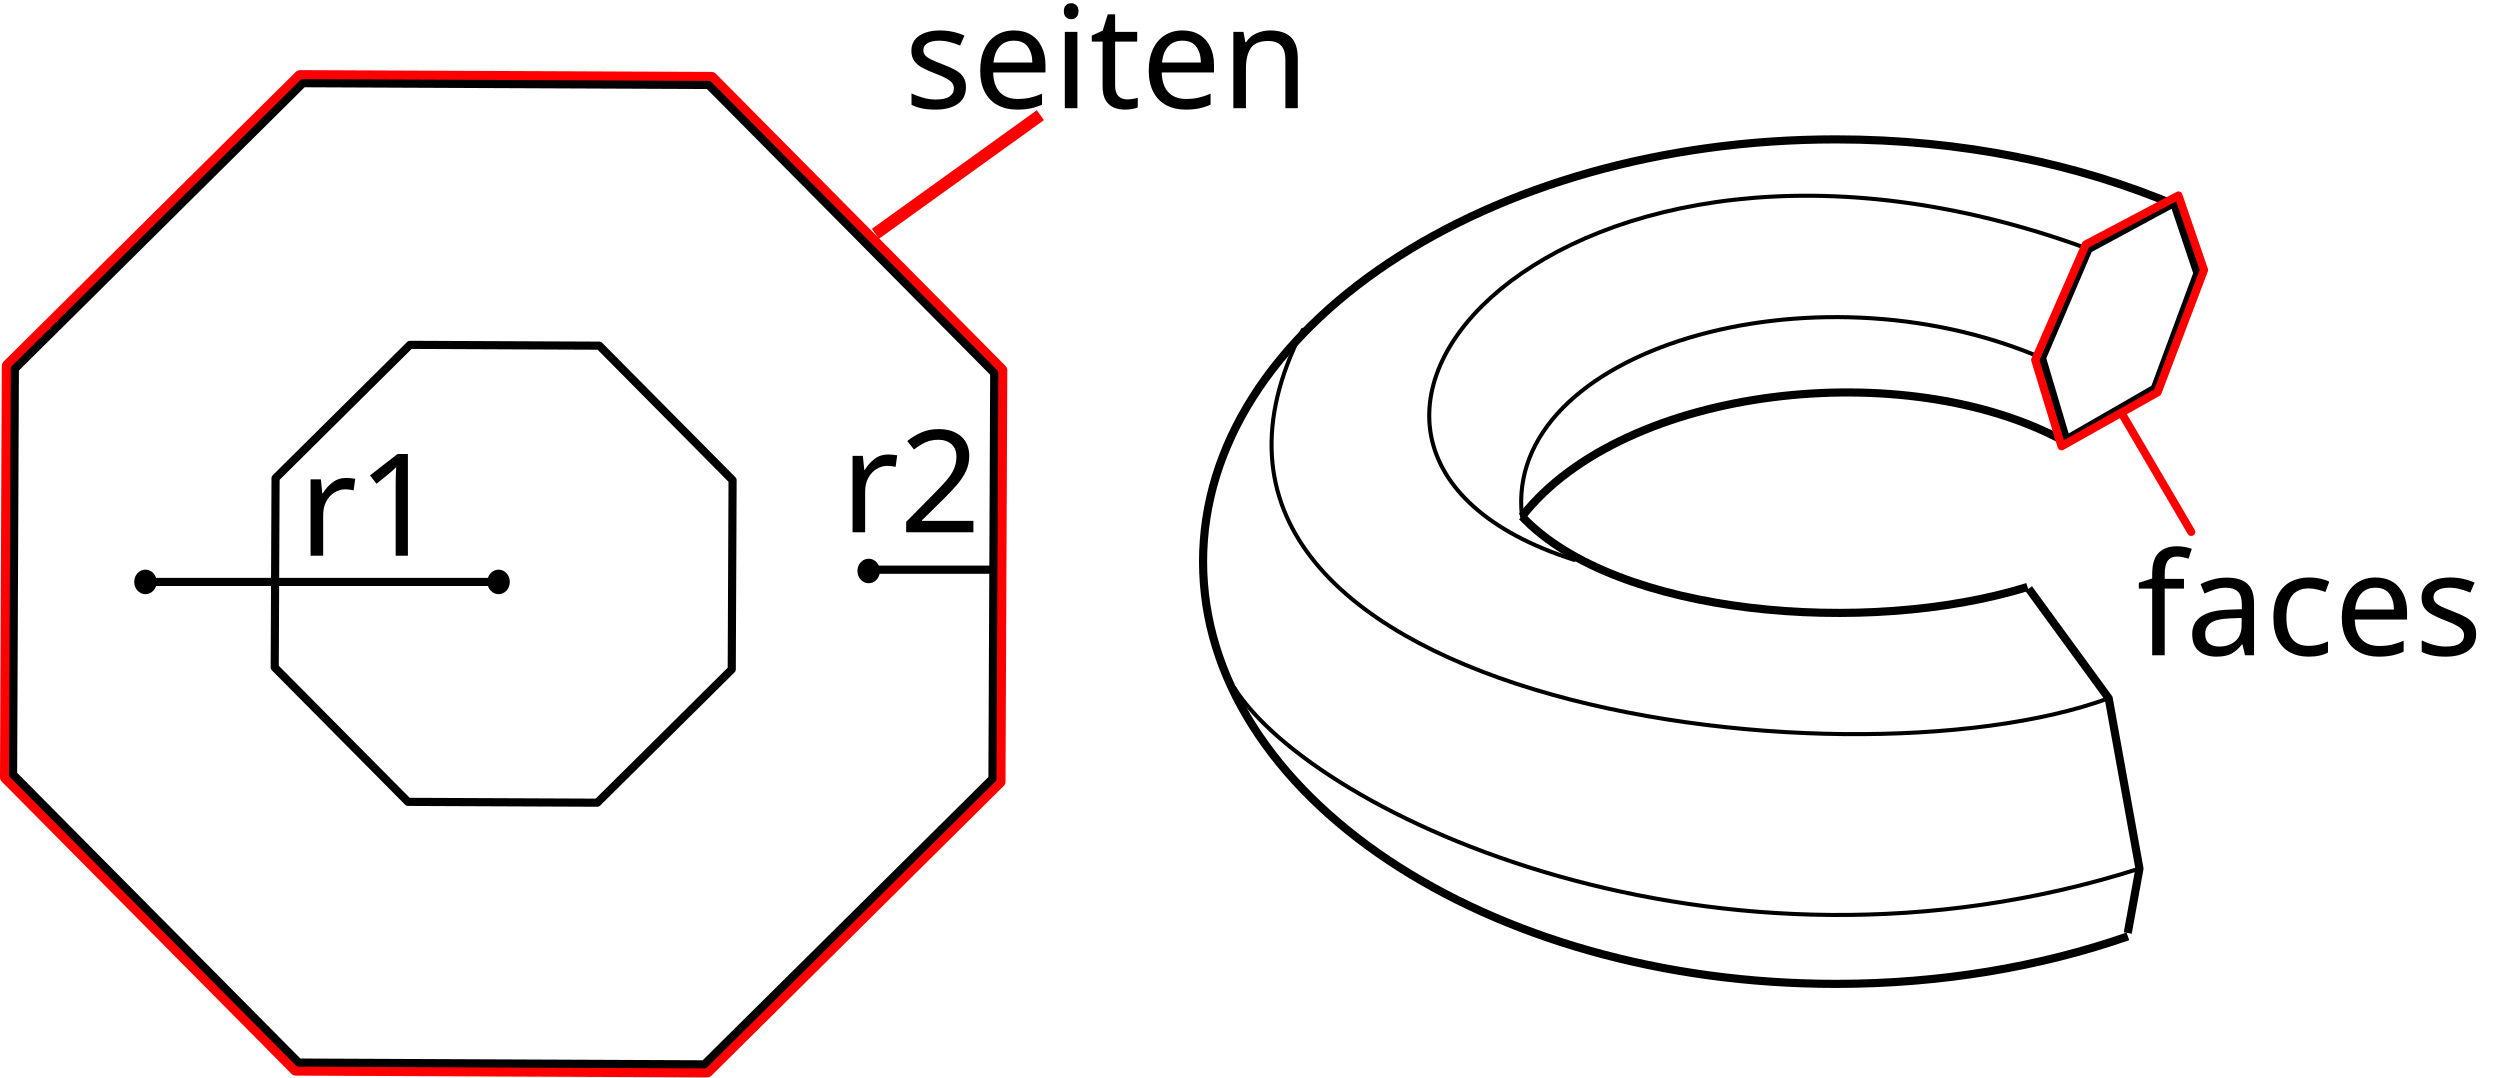
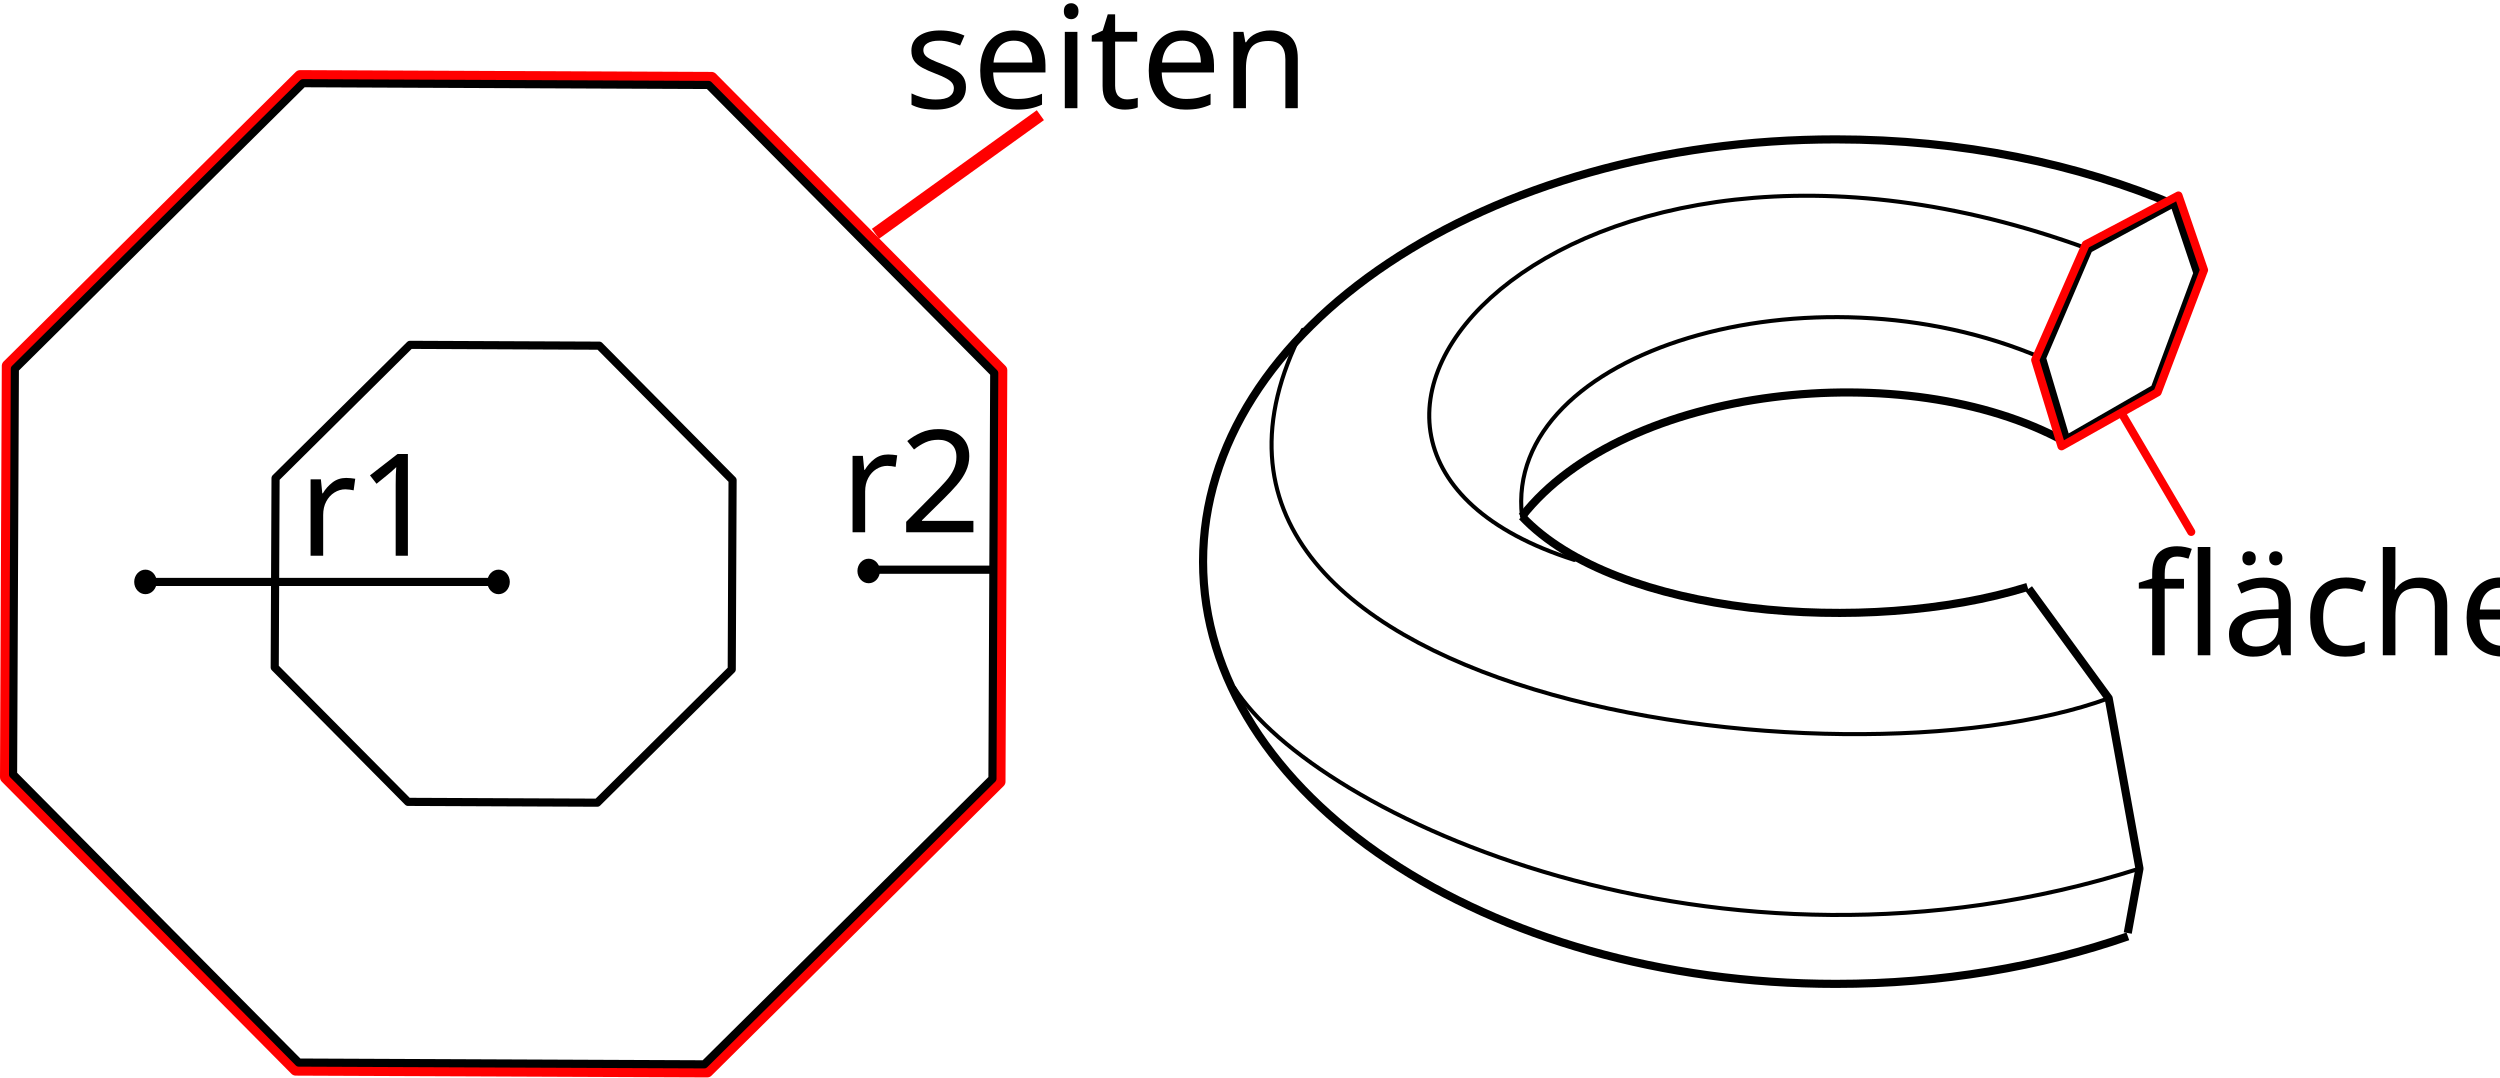
<svg xmlns="http://www.w3.org/2000/svg" width="173.335mm" height="74.702mm" viewBox="0 0 614.181 264.693" id="svg4208" version="1.1">
  <defs id="defs4210" />
  <g id="layer1" transform="translate(-116.8779,-294.7704)">
    <path style="opacity:1;fill:none;fill-opacity:1;fill-rule:evenodd;stroke:#000000;stroke-width:2;stroke-linecap:butt;stroke-linejoin:round;stroke-miterlimit:4;stroke-dasharray:none;stroke-dashoffset:0;stroke-opacity:1" d="m 329.389,434.73 30.722,0" id="path4815" />
    <path transform="matrix(0.9175369,-0.3753743,0.3753743,0.9175369,-150.3462,124.0126)" d="m 340.142,534.55 -94.2,39.019 -94.2,-39.019 -39.019,-94.2 39.019,-94.2 94.2,-39.019 94.2,39.019 39.019,94.2 z" id="path4762" style="opacity:1;fill:none;fill-opacity:1;fill-rule:evenodd;stroke:#ff0000;stroke-width:3.026;stroke-linecap:round;stroke-linejoin:round;stroke-miterlimit:4;stroke-dasharray:none;stroke-dashoffset:0;stroke-opacity:1" />
    <path style="opacity:1;fill:none;fill-opacity:1;fill-rule:evenodd;stroke:#000000;stroke-width:2.046;stroke-linecap:butt;stroke-linejoin:round;stroke-miterlimit:4;stroke-dasharray:none;stroke-dashoffset:0;stroke-opacity:1" id="path4760" d="m 340.142,534.55 -94.2,39.019 -94.2,-39.019 -39.019,-94.2 39.019,-94.2 94.2,-39.019 94.2,39.019 39.019,94.2 z" transform="matrix(0.9046787,-0.3701139,0.3701139,0.9046787,-144.8674,128.381)" />
    <path style="opacity:1;fill:none;fill-opacity:1;fill-rule:evenodd;stroke:#ff0000;stroke-width:3;stroke-linecap:butt;stroke-linejoin:round;stroke-miterlimit:4;stroke-dasharray:none;stroke-dashoffset:0;stroke-opacity:1" d="m 331.951,352.209 40.516,-29.143" id="path4764" />
    <text xml:space="preserve" style="font-style:normal;font-variant:normal;font-weight:normal;font-stretch:normal;font-size:35px;line-height:125%;font-family:sans-serif;-inkscape-font-specification:sans-serif;letter-spacing:0px;word-spacing:0px;fill:#000000;fill-opacity:1;stroke:none;stroke-width:1px;stroke-linecap:butt;stroke-linejoin:miter;stroke-opacity:1" x="339" y="321.362" id="text4770">
      <tspan id="tspan4772" x="339" y="321.362">seiten</tspan>
    </text>
    <path style="opacity:1;fill:none;fill-opacity:1;fill-rule:evenodd;stroke:#000000;stroke-width:4.385;stroke-linecap:round;stroke-linejoin:round;stroke-miterlimit:4;stroke-dasharray:none;stroke-dashoffset:0;stroke-opacity:1" id="path4783" d="m 340.142,534.55 -94.2,39.019 -94.2,-39.019 -39.019,-94.2 39.019,-94.2 94.2,-39.019 94.2,39.019 39.019,94.2 z" transform="matrix(0.4221617,-0.1727109,0.1727109,0.4221617,60.73025,292.308)" />
    <path style="opacity:1;fill:none;fill-opacity:1;fill-rule:evenodd;stroke:#000000;stroke-width:2;stroke-linecap:butt;stroke-linejoin:round;stroke-miterlimit:4;stroke-dasharray:none;stroke-dashoffset:0;stroke-opacity:1" d="m 152.611,437.73 86.389,0" id="path4785" />
    <ellipse ry="3.016" rx="2.764" cy="437.73" cx="152.611" id="path4146" style="opacity:1;fill:#000000;fill-opacity:1;fill-rule:evenodd;stroke:none;stroke-width:1;stroke-linecap:round;stroke-linejoin:round;stroke-miterlimit:4;stroke-dasharray:none;stroke-dashoffset:0;stroke-opacity:1" />
    <ellipse style="opacity:1;fill:#000000;fill-opacity:1;fill-rule:evenodd;stroke:none;stroke-width:1;stroke-linecap:round;stroke-linejoin:round;stroke-miterlimit:4;stroke-dasharray:none;stroke-dashoffset:0;stroke-opacity:1" id="ellipse4793" cx="239.361" cy="437.73" rx="2.764" ry="3.016" />
    <text xml:space="preserve" style="font-style:normal;font-variant:normal;font-weight:normal;font-stretch:normal;font-size:27.683px;line-height:125%;font-family:sans-serif;-inkscape-font-specification:sans-serif;letter-spacing:0px;word-spacing:0px;fill:#000000;fill-opacity:1;stroke:none;stroke-width:1px;stroke-linecap:butt;stroke-linejoin:miter;stroke-opacity:1" x="190.21" y="431.295" id="text4167">
      <tspan id="tspan4169" x="190.21" y="431.295" style="font-size:35px">r1</tspan>
    </text>
    <ellipse style="opacity:1;fill:#000000;fill-opacity:1;fill-rule:evenodd;stroke:none;stroke-width:1;stroke-linecap:round;stroke-linejoin:round;stroke-miterlimit:4;stroke-dasharray:none;stroke-dashoffset:0;stroke-opacity:1" id="ellipse4813" cx="330.288" cy="435.043" rx="2.764" ry="3.016" />
    <text id="text4817" y="425.534" x="323.358" style="font-style:normal;font-variant:normal;font-weight:normal;font-stretch:normal;font-size:27.683px;line-height:125%;font-family:sans-serif;-inkscape-font-specification:sans-serif;letter-spacing:0px;word-spacing:0px;fill:#000000;fill-opacity:1;stroke:none;stroke-width:1px;stroke-linecap:butt;stroke-linejoin:miter;stroke-opacity:1" xml:space="preserve">
      <tspan y="425.534" x="323.358" id="tspan4819" style="font-size:35px">r2</tspan>
    </text>
    <path style="opacity:1;fill:none;fill-opacity:1;fill-rule:evenodd;stroke:#000000;stroke-width:2;stroke-linecap:butt;stroke-linejoin:round;stroke-miterlimit:4;stroke-dasharray:none;stroke-dashoffset:0;stroke-opacity:1" d="m 639.638,524.81 c -21.459,7.457 -45.852,11.672 -71.721,11.672 -85.868,0 -155.479,-46.443 -155.479,-103.734 0,-57.291 69.61,-103.734 155.479,-103.734 30.844,0 59.59,5.992 83.765,16.327" id="path4832" />
    <path style="opacity:1;fill:none;fill-opacity:1;fill-rule:evenodd;stroke:#000000;stroke-width:2;stroke-linecap:butt;stroke-linejoin:round;stroke-miterlimit:4;stroke-dasharray:none;stroke-dashoffset:0;stroke-opacity:1" d="m 490.79,421.656 c 23.071,24.446 84.712,29.527 124.198,17.315" id="path4834" />
    <path style="opacity:1;fill:none;fill-opacity:1;fill-rule:evenodd;stroke:#000000;stroke-width:2;stroke-linecap:butt;stroke-linejoin:round;stroke-miterlimit:4;stroke-dasharray:none;stroke-dashoffset:0;stroke-opacity:1" d="m 490.79,421.656 c 25.215,-32.221 94.427,-39.766 133.368,-18.411" id="path4836" />
    <path style="opacity:1;fill:none;fill-opacity:1;fill-rule:evenodd;stroke:#000000;stroke-width:2;stroke-linecap:butt;stroke-linejoin:round;stroke-miterlimit:4;stroke-dasharray:none;stroke-dashoffset:0;stroke-opacity:1" d="m 615.278,439.381 19.643,26.93 7.565,41.847 -2.878,15.83" id="path4838" />
    <path style="opacity:1;fill:none;fill-opacity:1;fill-rule:evenodd;stroke:#000000;stroke-width:2;stroke-linecap:butt;stroke-linejoin:round;stroke-miterlimit:4;stroke-dasharray:none;stroke-dashoffset:0;stroke-opacity:1" d="m 624.491,402.75 -5.954,-20.015 11.444,-26.78 20.967,-11.343 5.784,17.278 -10.499,28.341 z" id="path4840" />
    <path style="opacity:1;fill:none;fill-opacity:1;fill-rule:evenodd;stroke:#000000;stroke-width:1;stroke-linecap:round;stroke-linejoin:round;stroke-miterlimit:4;stroke-dasharray:none;stroke-dashoffset:0;stroke-opacity:1" d="m 634.921,466.312 c -65.588,24.125 -244.668,0.287 -197.99,-90.504" id="path4849" />
    <path style="opacity:1;fill:none;fill-opacity:1;fill-rule:evenodd;stroke:#000000;stroke-width:1;stroke-linecap:round;stroke-linejoin:round;stroke-miterlimit:4;stroke-dasharray:none;stroke-dashoffset:0;stroke-opacity:1" d="M 642.486,508.158 C 538.519,541.285 439.687,494.704 420.1,463.736" id="path4851" />
    <path style="opacity:1;fill:none;fill-opacity:1;fill-rule:evenodd;stroke:#000000;stroke-width:1;stroke-linecap:round;stroke-linejoin:round;stroke-miterlimit:4;stroke-dasharray:none;stroke-dashoffset:0;stroke-opacity:1" d="M 629.98,355.955 C 499.802,308.105 416.964,404.727 503.617,432.319" id="path4853" />
    <path style="opacity:1;fill:none;fill-opacity:1;fill-rule:evenodd;stroke:#000000;stroke-width:1;stroke-linecap:round;stroke-linejoin:round;stroke-miterlimit:4;stroke-dasharray:none;stroke-dashoffset:0;stroke-opacity:1" d="M 618.536,382.735 C 562.003,358.404 486.158,380.88 490.79,421.656" id="path4855" />
    <path id="path4857" d="m 623.336,404.408 -6.465,-21.208 12.426,-28.377 22.767,-12.02 6.28,18.308 -11.4,30.031 z" style="opacity:1;fill:none;fill-opacity:1;fill-rule:evenodd;stroke:#ff0000;stroke-width:2;stroke-linecap:butt;stroke-linejoin:round;stroke-miterlimit:4;stroke-dasharray:none;stroke-dashoffset:0;stroke-opacity:1" />
    <path style="opacity:1;fill:none;fill-opacity:1;fill-rule:evenodd;stroke:#ff0000;stroke-width:2;stroke-linecap:round;stroke-linejoin:round;stroke-miterlimit:4;stroke-dasharray:none;stroke-dashoffset:0;stroke-opacity:1" d="m 638.428,396.841 16.772,28.596" id="path4859" />
    <text xml:space="preserve" style="font-style:normal;font-variant:normal;font-weight:normal;font-stretch:normal;font-size:35px;line-height:125%;font-family:sans-serif;-inkscape-font-specification:sans-serif;letter-spacing:0px;word-spacing:0px;fill:#000000;fill-opacity:1;stroke:none;stroke-width:1px;stroke-linecap:butt;stroke-linejoin:miter;stroke-opacity:1" x="641.798" y="455.751" id="text4770-4">
-       <tspan id="tspan4772-9" x="641.798" y="455.751">faces</tspan>
+       <tspan id="tspan4772-9" x="641.798" y="455.751">flächen</tspan>
    </text>
  </g>
</svg>
